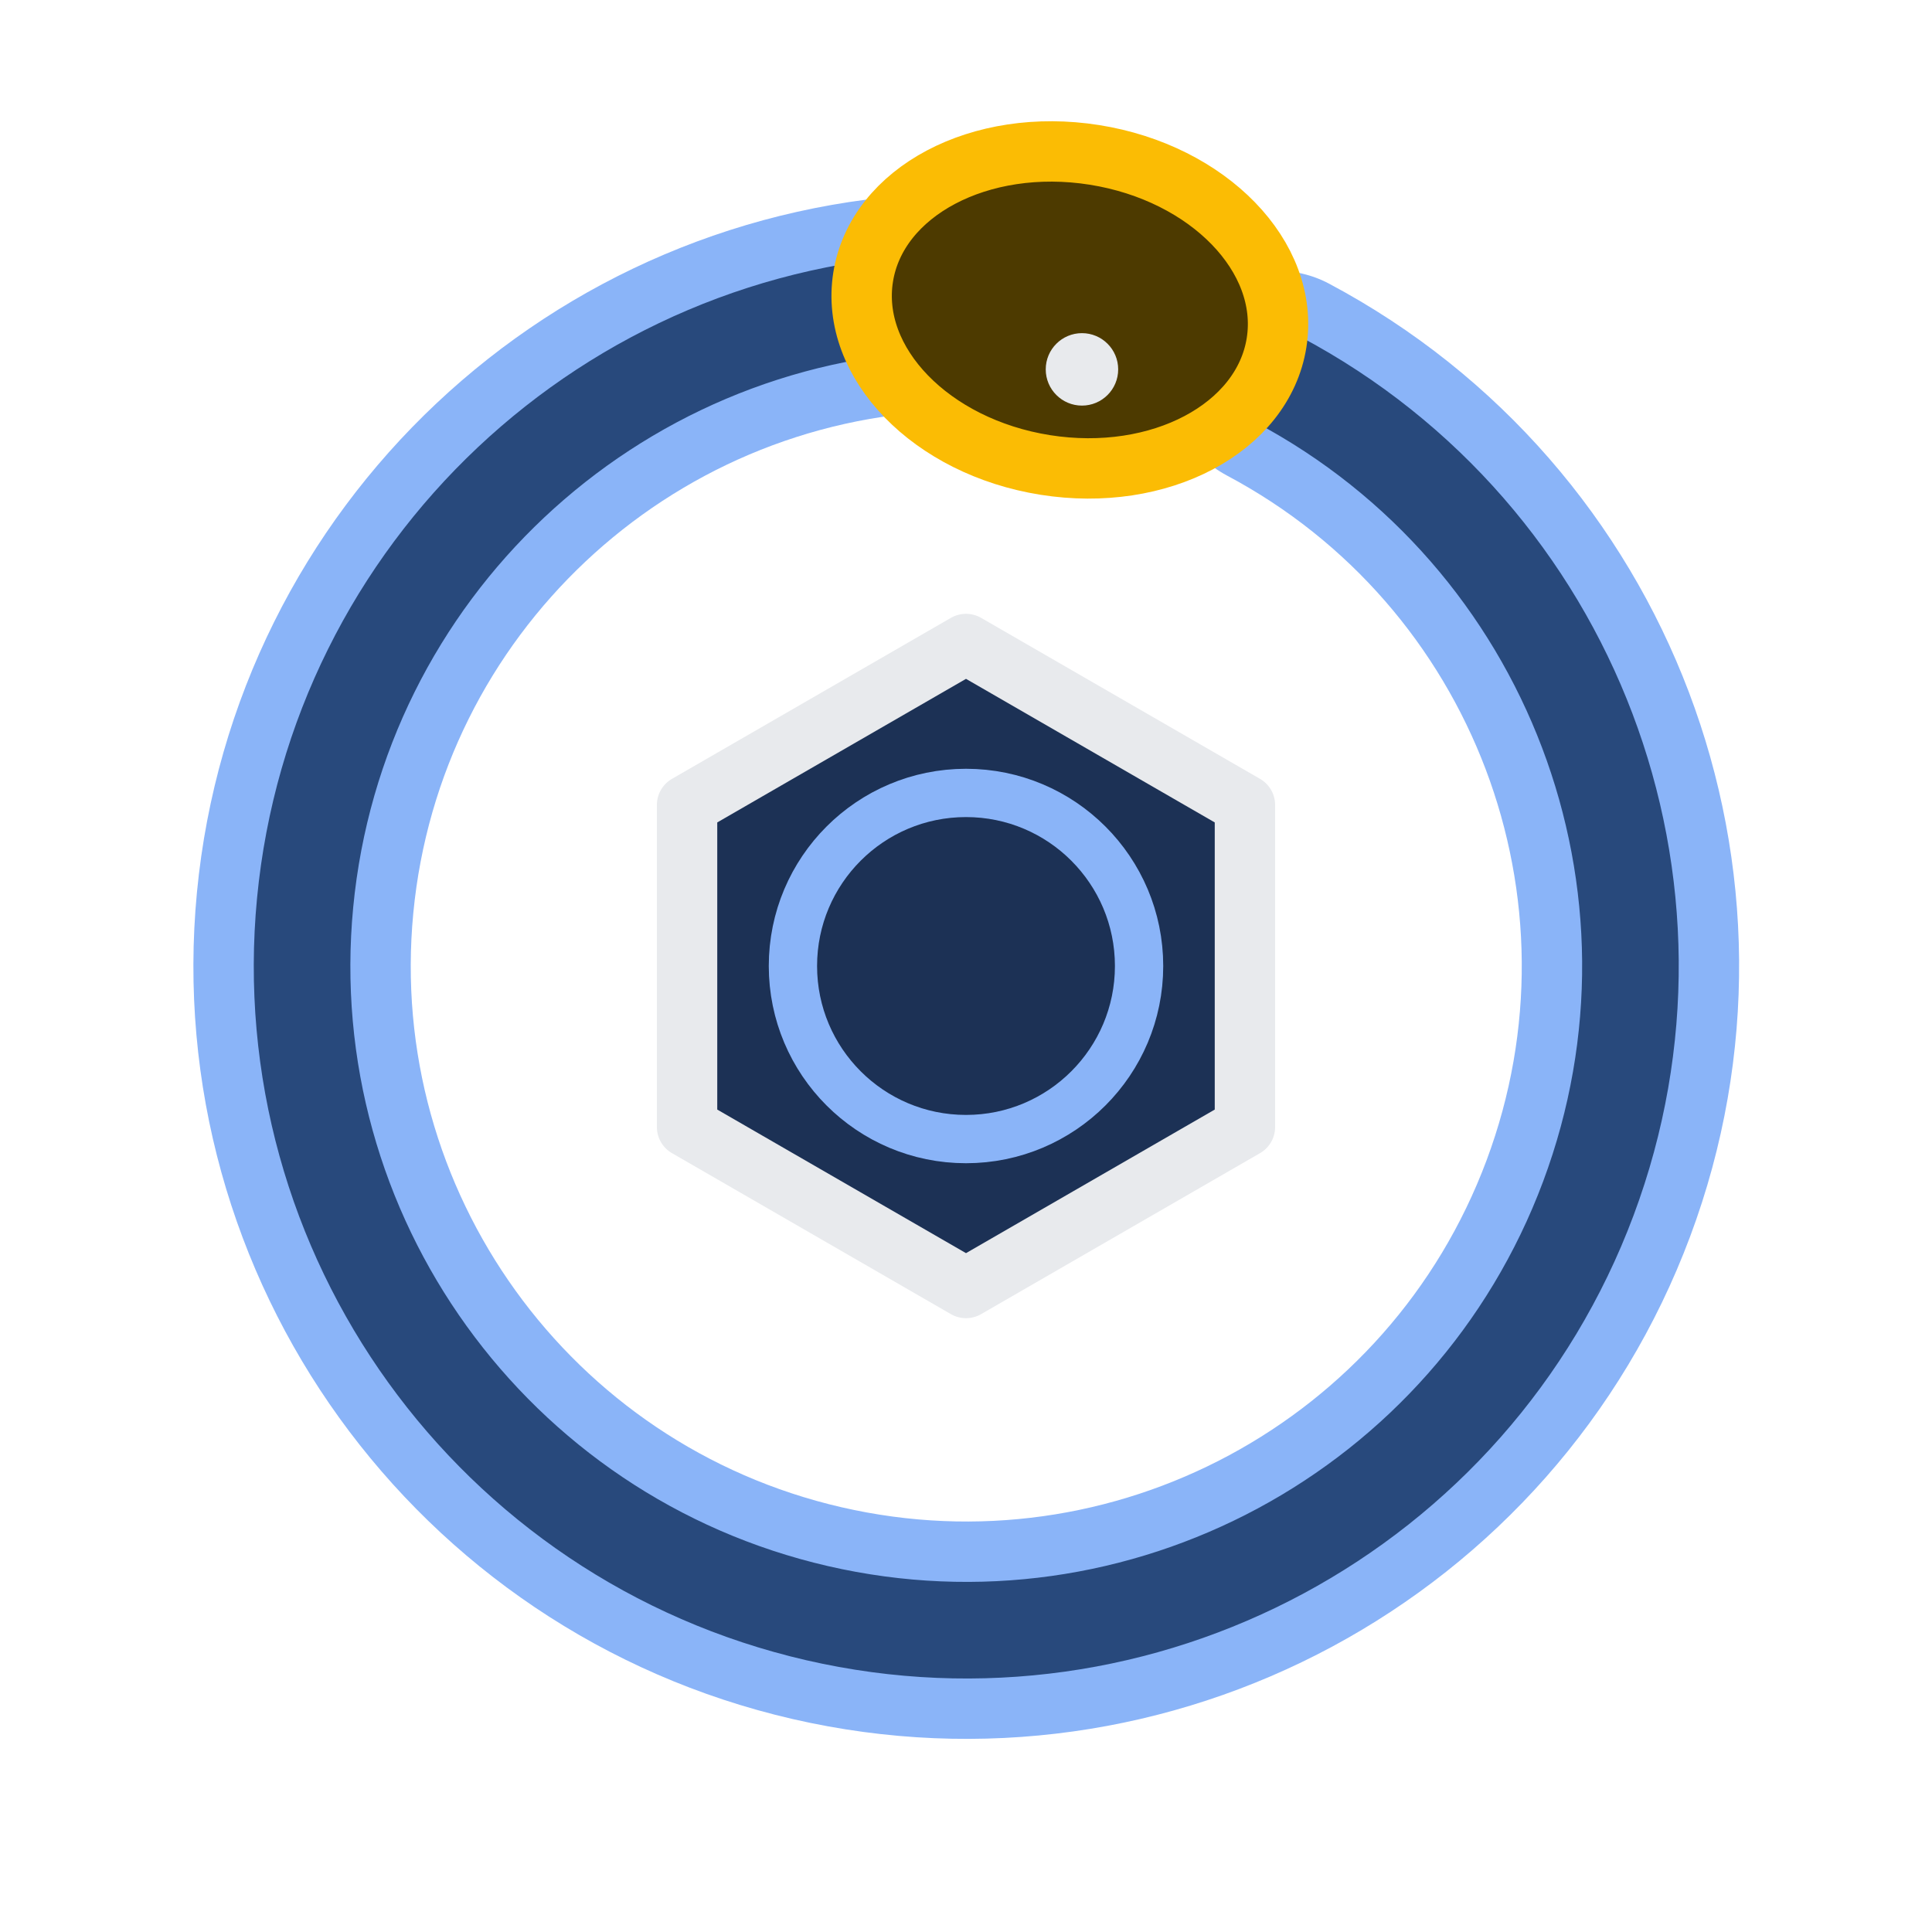
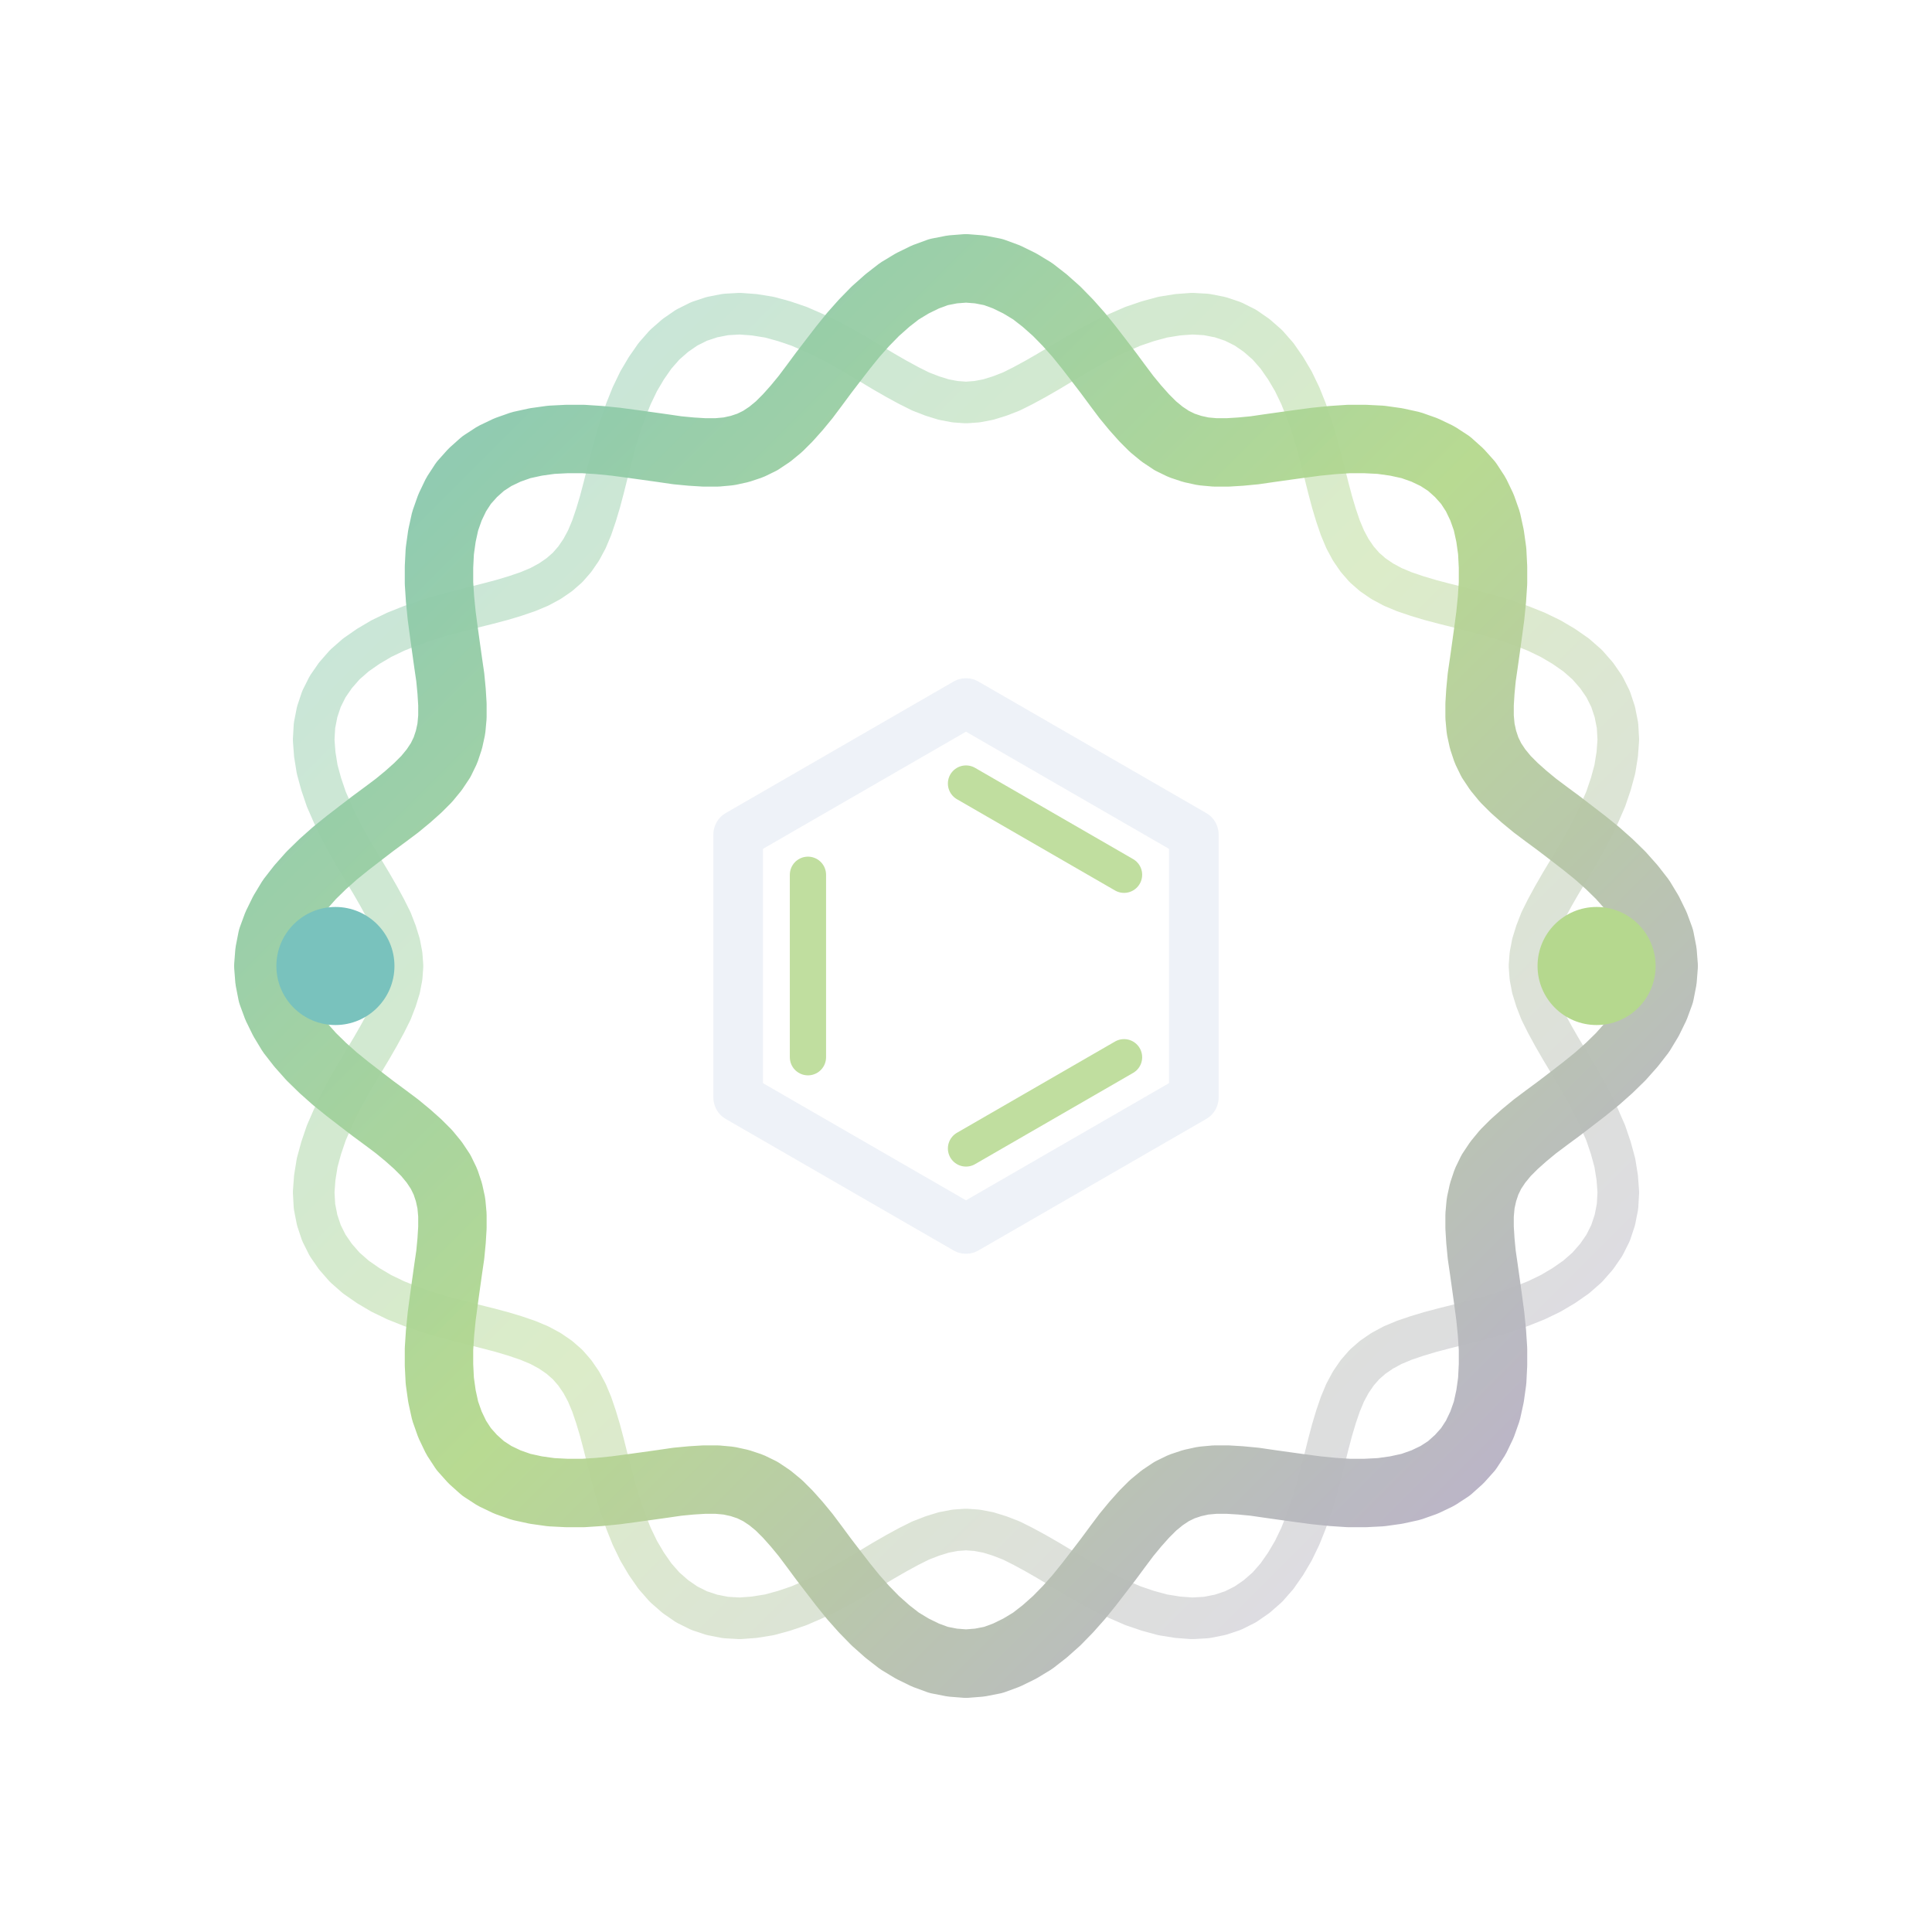
- <svg xmlns="http://www.w3.org/2000/svg" width="48" height="48" viewBox="0 0 48 48">
-   <path d="M30.93 28.00L24.00 32.00L17.07 28.00L17.07 20.00L24.00 16.00L30.93 20.00Z" fill="#1c3155" stroke="#e8eaed" stroke-width="1.5" stroke-linecap="round" stroke-linejoin="round" />
-   <circle cx="24" cy="24" r="4.3" fill="none" stroke="#8ab4f8" stroke-width="1.2" stroke-linecap="round" stroke-linejoin="round" />
-   <path d="M31.75 9.43A16.5 16.5 0 1 1 23.42 7.51" fill="none" stroke="#8ab4f8" stroke-width="5.4" stroke-linecap="round" stroke-linejoin="round" />
-   <path d="M31.75 9.43A16.5 16.5 0 1 1 23.42 7.51" fill="none" stroke="#28497c" stroke-width="2.4" stroke-linecap="round" stroke-linejoin="round" />
-   <circle cx="31.746" cy="9.431" r="1.2" fill="#28497c" />
-   <ellipse cx="26.58" cy="7.70" rx="5.2" ry="3.9" transform="rotate(9 26.58 7.70)" fill="#4d3a00" stroke="#fbbc04" stroke-width="1.5" stroke-linecap="round" stroke-linejoin="round" />
-   <circle cx="26.881" cy="9.177" r="0.9" fill="#e8eaed" />
+ <svg xmlns="http://www.w3.org/2000/svg" width="72" height="72" viewBox="0 0 72 72" role="img" aria-label="Ouroboros C8 symmetry emblem">
+   <defs>
+     <linearGradient id="g-dark" x1="8" y1="8" x2="64" y2="64" gradientUnits="userSpaceOnUse">
+       <stop offset="0" stop-color="#79c2bd" />
+       <stop offset="0.5" stop-color="#b5d88e" />
+       <stop offset="1" stop-color="#b9a1de" />
+     </linearGradient>
+   </defs>
+   <g fill="none" stroke-linecap="round" stroke-linejoin="round">
+     <path d="M 57.00 36.00 L 57.03 36.41 L 57.11 36.83 L 57.24 37.25 L 57.41 37.69 L 57.63 38.13 L 57.88 38.59 L 58.15 39.06 L 58.45 39.56 L 58.75 40.06 L 59.05 40.58 L 59.34 41.12 L 59.60 41.67 L 59.84 42.22 L 60.03 42.78 L 60.18 43.33 L 60.27 43.89 L 60.31 44.43 L 60.28 44.96 L 60.18 45.47 L 60.02 45.95 L 59.79 46.41 L 59.50 46.83 L 59.15 47.23 L 58.74 47.59 L 58.28 47.91 L 57.79 48.20 L 57.25 48.46 L 56.70 48.68 L 56.12 48.88 L 55.54 49.06 L 54.96 49.21 L 54.39 49.36 L 53.83 49.50 L 53.30 49.64 L 52.80 49.79 L 52.33 49.95 L 51.90 50.13 L 51.51 50.34 L 51.16 50.58 L 50.85 50.85 L 50.58 51.16 L 50.34 51.51 L 50.13 51.90 L 49.95 52.33 L 49.79 52.80 L 49.64 53.30 L 49.50 53.83 L 49.36 54.39 L 49.21 54.96 L 49.06 55.54 L 48.88 56.12 L 48.68 56.70 L 48.46 57.25 L 48.20 57.79 L 47.91 58.28 L 47.59 58.74 L 47.23 59.15 L 46.83 59.50 L 46.41 59.79 L 45.95 60.02 L 45.47 60.18 L 44.96 60.28 L 44.43 60.31 L 43.89 60.27 L 43.33 60.18 L 42.78 60.03 L 42.22 59.84 L 41.67 59.60 L 41.12 59.34 L 40.58 59.05 L 40.06 58.75 L 39.56 58.45 L 39.06 58.15 L 38.59 57.88 L 38.13 57.63 L 37.69 57.41 L 37.25 57.24 L 36.83 57.11 L 36.41 57.03 L 36.00 57.00 L 35.59 57.03 L 35.17 57.11 L 34.75 57.24 L 34.31 57.41 L 33.87 57.63 L 33.41 57.88 L 32.94 58.15 L 32.44 58.45 L 31.94 58.75 L 31.42 59.05 L 30.88 59.34 L 30.33 59.60 L 29.78 59.84 L 29.22 60.03 L 28.67 60.18 L 28.11 60.27 L 27.57 60.31 L 27.04 60.28 L 26.53 60.18 L 26.05 60.02 L 25.59 59.79 L 25.17 59.50 L 24.77 59.15 L 24.41 58.74 L 24.09 58.28 L 23.80 57.79 L 23.54 57.25 L 23.32 56.70 L 23.12 56.12 L 22.94 55.54 L 22.79 54.96 L 22.64 54.39 L 22.50 53.83 L 22.36 53.30 L 22.21 52.80 L 22.05 52.33 L 21.87 51.90 L 21.66 51.51 L 21.42 51.16 L 21.15 50.85 L 20.84 50.58 L 20.49 50.34 L 20.10 50.13 L 19.67 49.95 L 19.20 49.79 L 18.70 49.64 L 18.17 49.50 L 17.61 49.36 L 17.04 49.21 L 16.46 49.06 L 15.88 48.88 L 15.30 48.68 L 14.75 48.46 L 14.21 48.20 L 13.72 47.91 L 13.26 47.59 L 12.85 47.23 L 12.50 46.83 L 12.21 46.41 L 11.98 45.95 L 11.82 45.47 L 11.72 44.96 L 11.69 44.43 L 11.73 43.89 L 11.82 43.33 L 11.97 42.78 L 12.16 42.22 L 12.40 41.67 L 12.66 41.12 L 12.95 40.58 L 13.25 40.06 L 13.55 39.56 L 13.85 39.06 L 14.12 38.59 L 14.37 38.13 L 14.59 37.69 L 14.76 37.25 L 14.89 36.83 L 14.97 36.41 L 15.00 36.00 L 14.97 35.59 L 14.89 35.17 L 14.76 34.75 L 14.59 34.31 L 14.37 33.87 L 14.12 33.41 L 13.85 32.94 L 13.55 32.44 L 13.25 31.94 L 12.95 31.42 L 12.66 30.88 L 12.40 30.33 L 12.16 29.78 L 11.97 29.22 L 11.82 28.67 L 11.73 28.11 L 11.69 27.57 L 11.72 27.04 L 11.82 26.53 L 11.98 26.05 L 12.21 25.59 L 12.50 25.17 L 12.85 24.77 L 13.26 24.41 L 13.72 24.09 L 14.21 23.80 L 14.75 23.54 L 15.30 23.32 L 15.88 23.12 L 16.46 22.94 L 17.04 22.79 L 17.61 22.64 L 18.17 22.50 L 18.70 22.36 L 19.20 22.21 L 19.67 22.05 L 20.10 21.87 L 20.49 21.66 L 20.84 21.42 L 21.15 21.15 L 21.42 20.84 L 21.66 20.49 L 21.87 20.10 L 22.05 19.67 L 22.21 19.20 L 22.36 18.70 L 22.50 18.17 L 22.64 17.61 L 22.79 17.04 L 22.94 16.46 L 23.12 15.88 L 23.32 15.30 L 23.54 14.75 L 23.80 14.21 L 24.09 13.72 L 24.41 13.26 L 24.77 12.85 L 25.17 12.50 L 25.59 12.21 L 26.05 11.98 L 26.53 11.82 L 27.04 11.72 L 27.57 11.69 L 28.11 11.73 L 28.67 11.82 L 29.22 11.97 L 29.78 12.16 L 30.33 12.40 L 30.88 12.66 L 31.42 12.95 L 31.94 13.25 L 32.44 13.55 L 32.94 13.85 L 33.41 14.12 L 33.87 14.37 L 34.31 14.59 L 34.75 14.76 L 35.17 14.89 L 35.59 14.97 L 36.00 15.00 L 36.41 14.97 L 36.83 14.89 L 37.25 14.76 L 37.69 14.59 L 38.13 14.37 L 38.59 14.12 L 39.06 13.85 L 39.56 13.55 L 40.06 13.25 L 40.58 12.95 L 41.12 12.66 L 41.67 12.40 L 42.22 12.16 L 42.78 11.97 L 43.33 11.82 L 43.89 11.73 L 44.43 11.69 L 44.96 11.72 L 45.47 11.82 L 45.95 11.98 L 46.41 12.21 L 46.83 12.50 L 47.23 12.85 L 47.59 13.26 L 47.91 13.72 L 48.20 14.21 L 48.46 14.75 L 48.68 15.30 L 48.88 15.88 L 49.06 16.46 L 49.21 17.04 L 49.36 17.61 L 49.50 18.17 L 49.64 18.70 L 49.79 19.20 L 49.95 19.67 L 50.13 20.10 L 50.34 20.49 L 50.58 20.84 L 50.85 21.15 L 51.16 21.42 L 51.51 21.66 L 51.90 21.87 L 52.33 22.05 L 52.80 22.21 L 53.30 22.36 L 53.83 22.50 L 54.39 22.64 L 54.96 22.79 L 55.54 22.94 L 56.12 23.12 L 56.70 23.32 L 57.25 23.54 L 57.79 23.80 L 58.28 24.09 L 58.74 24.41 L 59.15 24.77 L 59.50 25.17 L 59.79 25.59 L 60.02 26.05 L 60.18 26.53 L 60.28 27.04 L 60.31 27.57 L 60.27 28.11 L 60.18 28.67 L 60.03 29.22 L 59.84 29.78 L 59.60 30.33 L 59.34 30.88 L 59.05 31.42 L 58.75 31.94 L 58.45 32.44 L 58.15 32.94 L 57.88 33.41 L 57.63 33.87 L 57.41 34.31 L 57.24 34.75 L 57.11 35.17 L 57.03 35.59 L 57.00 36.00 Z" stroke="url(#g-dark)" stroke-width="1.55" opacity="0.48" />
+     <path d="M 62.00 36.00 L 61.96 36.51 L 61.86 37.02 L 61.68 37.51 L 61.44 38.00 L 61.15 38.48 L 60.80 38.93 L 60.40 39.38 L 59.97 39.80 L 59.52 40.20 L 59.05 40.58 L 58.57 40.95 L 58.10 41.31 L 57.64 41.65 L 57.20 41.98 L 56.80 42.31 L 56.43 42.64 L 56.10 42.97 L 55.82 43.31 L 55.58 43.67 L 55.40 44.04 L 55.27 44.43 L 55.18 44.84 L 55.14 45.28 L 55.14 45.75 L 55.17 46.24 L 55.22 46.76 L 55.30 47.31 L 55.38 47.88 L 55.46 48.46 L 55.54 49.06 L 55.60 49.66 L 55.64 50.27 L 55.64 50.87 L 55.61 51.46 L 55.53 52.03 L 55.41 52.58 L 55.23 53.09 L 55.00 53.57 L 54.72 54.00 L 54.38 54.38 L 54.00 54.72 L 53.57 55.00 L 53.09 55.23 L 52.58 55.41 L 52.03 55.53 L 51.46 55.61 L 50.87 55.64 L 50.27 55.64 L 49.66 55.60 L 49.06 55.54 L 48.46 55.46 L 47.88 55.38 L 47.31 55.30 L 46.76 55.22 L 46.24 55.17 L 45.75 55.14 L 45.28 55.14 L 44.84 55.18 L 44.43 55.27 L 44.04 55.40 L 43.67 55.58 L 43.31 55.82 L 42.97 56.10 L 42.64 56.43 L 42.31 56.80 L 41.98 57.20 L 41.65 57.64 L 41.31 58.10 L 40.95 58.57 L 40.58 59.05 L 40.20 59.52 L 39.80 59.97 L 39.38 60.40 L 38.93 60.80 L 38.48 61.15 L 38.00 61.44 L 37.51 61.68 L 37.02 61.86 L 36.51 61.96 L 36.00 62.00 L 35.49 61.96 L 34.98 61.86 L 34.49 61.68 L 34.00 61.44 L 33.52 61.15 L 33.07 60.80 L 32.62 60.40 L 32.20 59.97 L 31.80 59.52 L 31.42 59.05 L 31.05 58.57 L 30.69 58.10 L 30.35 57.64 L 30.02 57.20 L 29.69 56.80 L 29.36 56.43 L 29.03 56.10 L 28.69 55.82 L 28.33 55.58 L 27.96 55.40 L 27.57 55.27 L 27.16 55.18 L 26.72 55.14 L 26.25 55.14 L 25.76 55.17 L 25.24 55.22 L 24.69 55.30 L 24.12 55.38 L 23.54 55.46 L 22.94 55.54 L 22.34 55.60 L 21.73 55.64 L 21.13 55.64 L 20.54 55.61 L 19.97 55.53 L 19.42 55.41 L 18.91 55.23 L 18.43 55.00 L 18.00 54.72 L 17.62 54.38 L 17.28 54.00 L 17.00 53.57 L 16.77 53.09 L 16.59 52.58 L 16.47 52.03 L 16.39 51.46 L 16.36 50.87 L 16.36 50.27 L 16.40 49.66 L 16.46 49.06 L 16.54 48.46 L 16.62 47.88 L 16.70 47.31 L 16.78 46.76 L 16.83 46.24 L 16.86 45.75 L 16.86 45.28 L 16.82 44.84 L 16.73 44.43 L 16.60 44.04 L 16.42 43.67 L 16.18 43.31 L 15.90 42.97 L 15.57 42.64 L 15.20 42.31 L 14.80 41.98 L 14.36 41.65 L 13.90 41.31 L 13.43 40.95 L 12.95 40.58 L 12.48 40.20 L 12.03 39.80 L 11.60 39.38 L 11.20 38.93 L 10.85 38.48 L 10.56 38.00 L 10.32 37.51 L 10.14 37.02 L 10.04 36.51 L 10.00 36.00 L 10.04 35.49 L 10.14 34.98 L 10.32 34.49 L 10.56 34.00 L 10.85 33.52 L 11.20 33.07 L 11.60 32.62 L 12.03 32.20 L 12.48 31.80 L 12.95 31.42 L 13.43 31.05 L 13.90 30.69 L 14.36 30.35 L 14.80 30.02 L 15.20 29.69 L 15.57 29.36 L 15.90 29.03 L 16.18 28.69 L 16.42 28.33 L 16.60 27.96 L 16.73 27.57 L 16.82 27.16 L 16.86 26.72 L 16.86 26.25 L 16.83 25.76 L 16.78 25.24 L 16.70 24.69 L 16.62 24.12 L 16.54 23.54 L 16.46 22.94 L 16.40 22.34 L 16.36 21.73 L 16.36 21.13 L 16.39 20.54 L 16.47 19.97 L 16.59 19.42 L 16.77 18.91 L 17.00 18.43 L 17.28 18.00 L 17.62 17.62 L 18.00 17.28 L 18.43 17.00 L 18.91 16.77 L 19.42 16.59 L 19.97 16.47 L 20.54 16.39 L 21.13 16.36 L 21.73 16.36 L 22.34 16.40 L 22.94 16.46 L 23.54 16.54 L 24.12 16.62 L 24.69 16.70 L 25.24 16.78 L 25.76 16.83 L 26.25 16.86 L 26.72 16.86 L 27.16 16.82 L 27.57 16.73 L 27.96 16.60 L 28.33 16.42 L 28.69 16.18 L 29.03 15.90 L 29.36 15.57 L 29.69 15.20 L 30.02 14.80 L 30.35 14.36 L 30.69 13.90 L 31.05 13.43 L 31.42 12.95 L 31.80 12.48 L 32.20 12.03 L 32.62 11.60 L 33.07 11.20 L 33.52 10.85 L 34.00 10.56 L 34.49 10.32 L 34.98 10.14 L 35.49 10.04 L 36.00 10.00 L 36.51 10.04 L 37.02 10.14 L 37.51 10.32 L 38.00 10.56 L 38.48 10.85 L 38.93 11.20 L 39.38 11.60 L 39.80 12.03 L 40.20 12.48 L 40.58 12.95 L 40.95 13.43 L 41.31 13.90 L 41.65 14.36 L 41.98 14.80 L 42.31 15.20 L 42.64 15.57 L 42.97 15.90 L 43.31 16.18 L 43.67 16.42 L 44.04 16.60 L 44.43 16.73 L 44.84 16.82 L 45.28 16.86 L 45.75 16.86 L 46.24 16.83 L 46.76 16.78 L 47.31 16.70 L 47.88 16.62 L 48.46 16.54 L 49.06 16.46 L 49.66 16.40 L 50.27 16.36 L 50.87 16.36 L 51.46 16.39 L 52.03 16.47 L 52.58 16.59 L 53.09 16.77 L 53.57 17.00 L 54.00 17.28 L 54.38 17.62 L 54.72 18.00 L 55.00 18.43 L 55.23 18.91 L 55.41 19.42 L 55.53 19.97 L 55.61 20.54 L 55.64 21.13 L 55.64 21.73 L 55.60 22.34 L 55.54 22.94 L 55.46 23.54 L 55.38 24.12 L 55.30 24.69 L 55.22 25.24 L 55.17 25.76 L 55.14 26.25 L 55.14 26.72 L 55.18 27.16 L 55.27 27.57 L 55.40 27.96 L 55.58 28.33 L 55.82 28.69 L 56.10 29.03 L 56.43 29.36 L 56.80 29.69 L 57.20 30.02 L 57.64 30.35 L 58.10 30.69 L 58.57 31.05 L 59.05 31.42 L 59.52 31.80 L 59.97 32.20 L 60.40 32.62 L 60.80 33.07 L 61.15 33.52 L 61.44 34.00 L 61.68 34.49 L 61.86 34.98 L 61.96 35.49 L 62.00 36.00 Z" stroke="url(#g-dark)" stroke-width="2.55" opacity="0.96" />
+     <path d="M 36.00 26.20 L 44.49 31.10 L 44.49 40.90 L 36.00 45.80 L 27.51 40.90 L 27.51 31.10 Z" stroke="#edf1f7" stroke-width="1.85" opacity="0.92" />
+     <g stroke="#b5d88e" stroke-width="1.35" opacity="0.85">
+       <line x1="36.00" y1="29.20" x2="41.89" y2="32.60" />
+       <line x1="41.89" y1="39.40" x2="36.00" y2="42.80" />
+       <line x1="30.11" y1="39.40" x2="30.11" y2="32.60" />
+     </g>
+     <circle cx="59.5" cy="36.0" r="2.2" fill="#b5d88e" stroke="none" />
+     <circle cx="12.5" cy="36.0" r="2.2" fill="#79c2bd" stroke="none" />
+   </g>
</svg>
